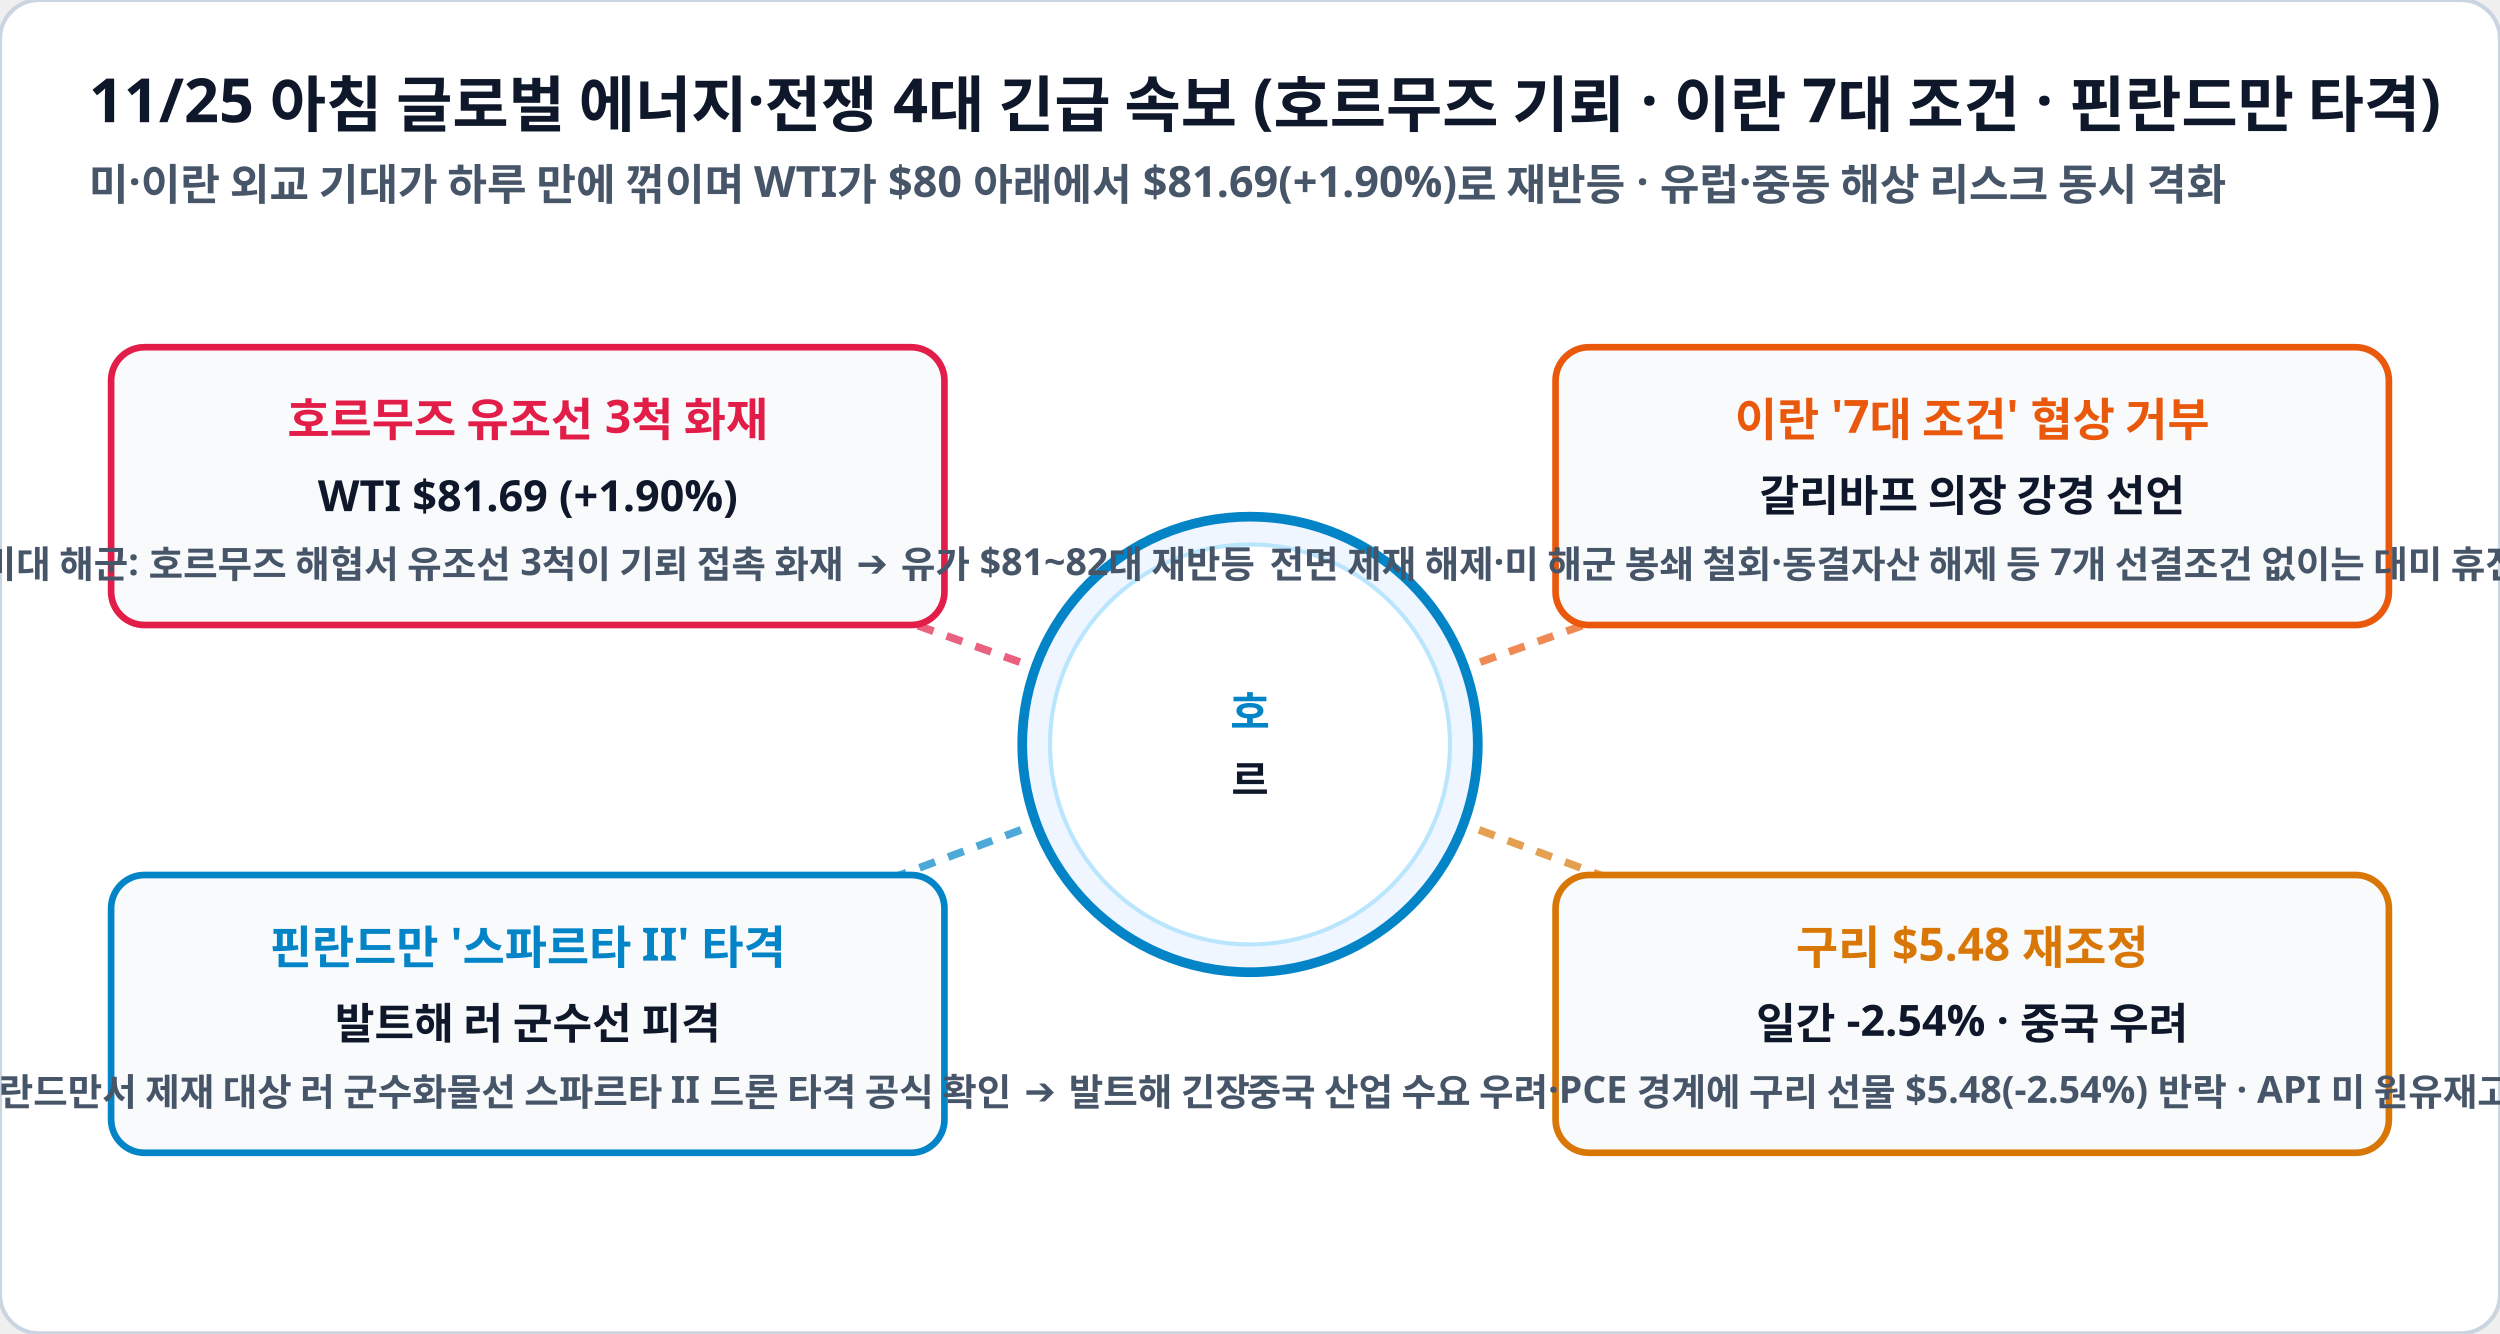
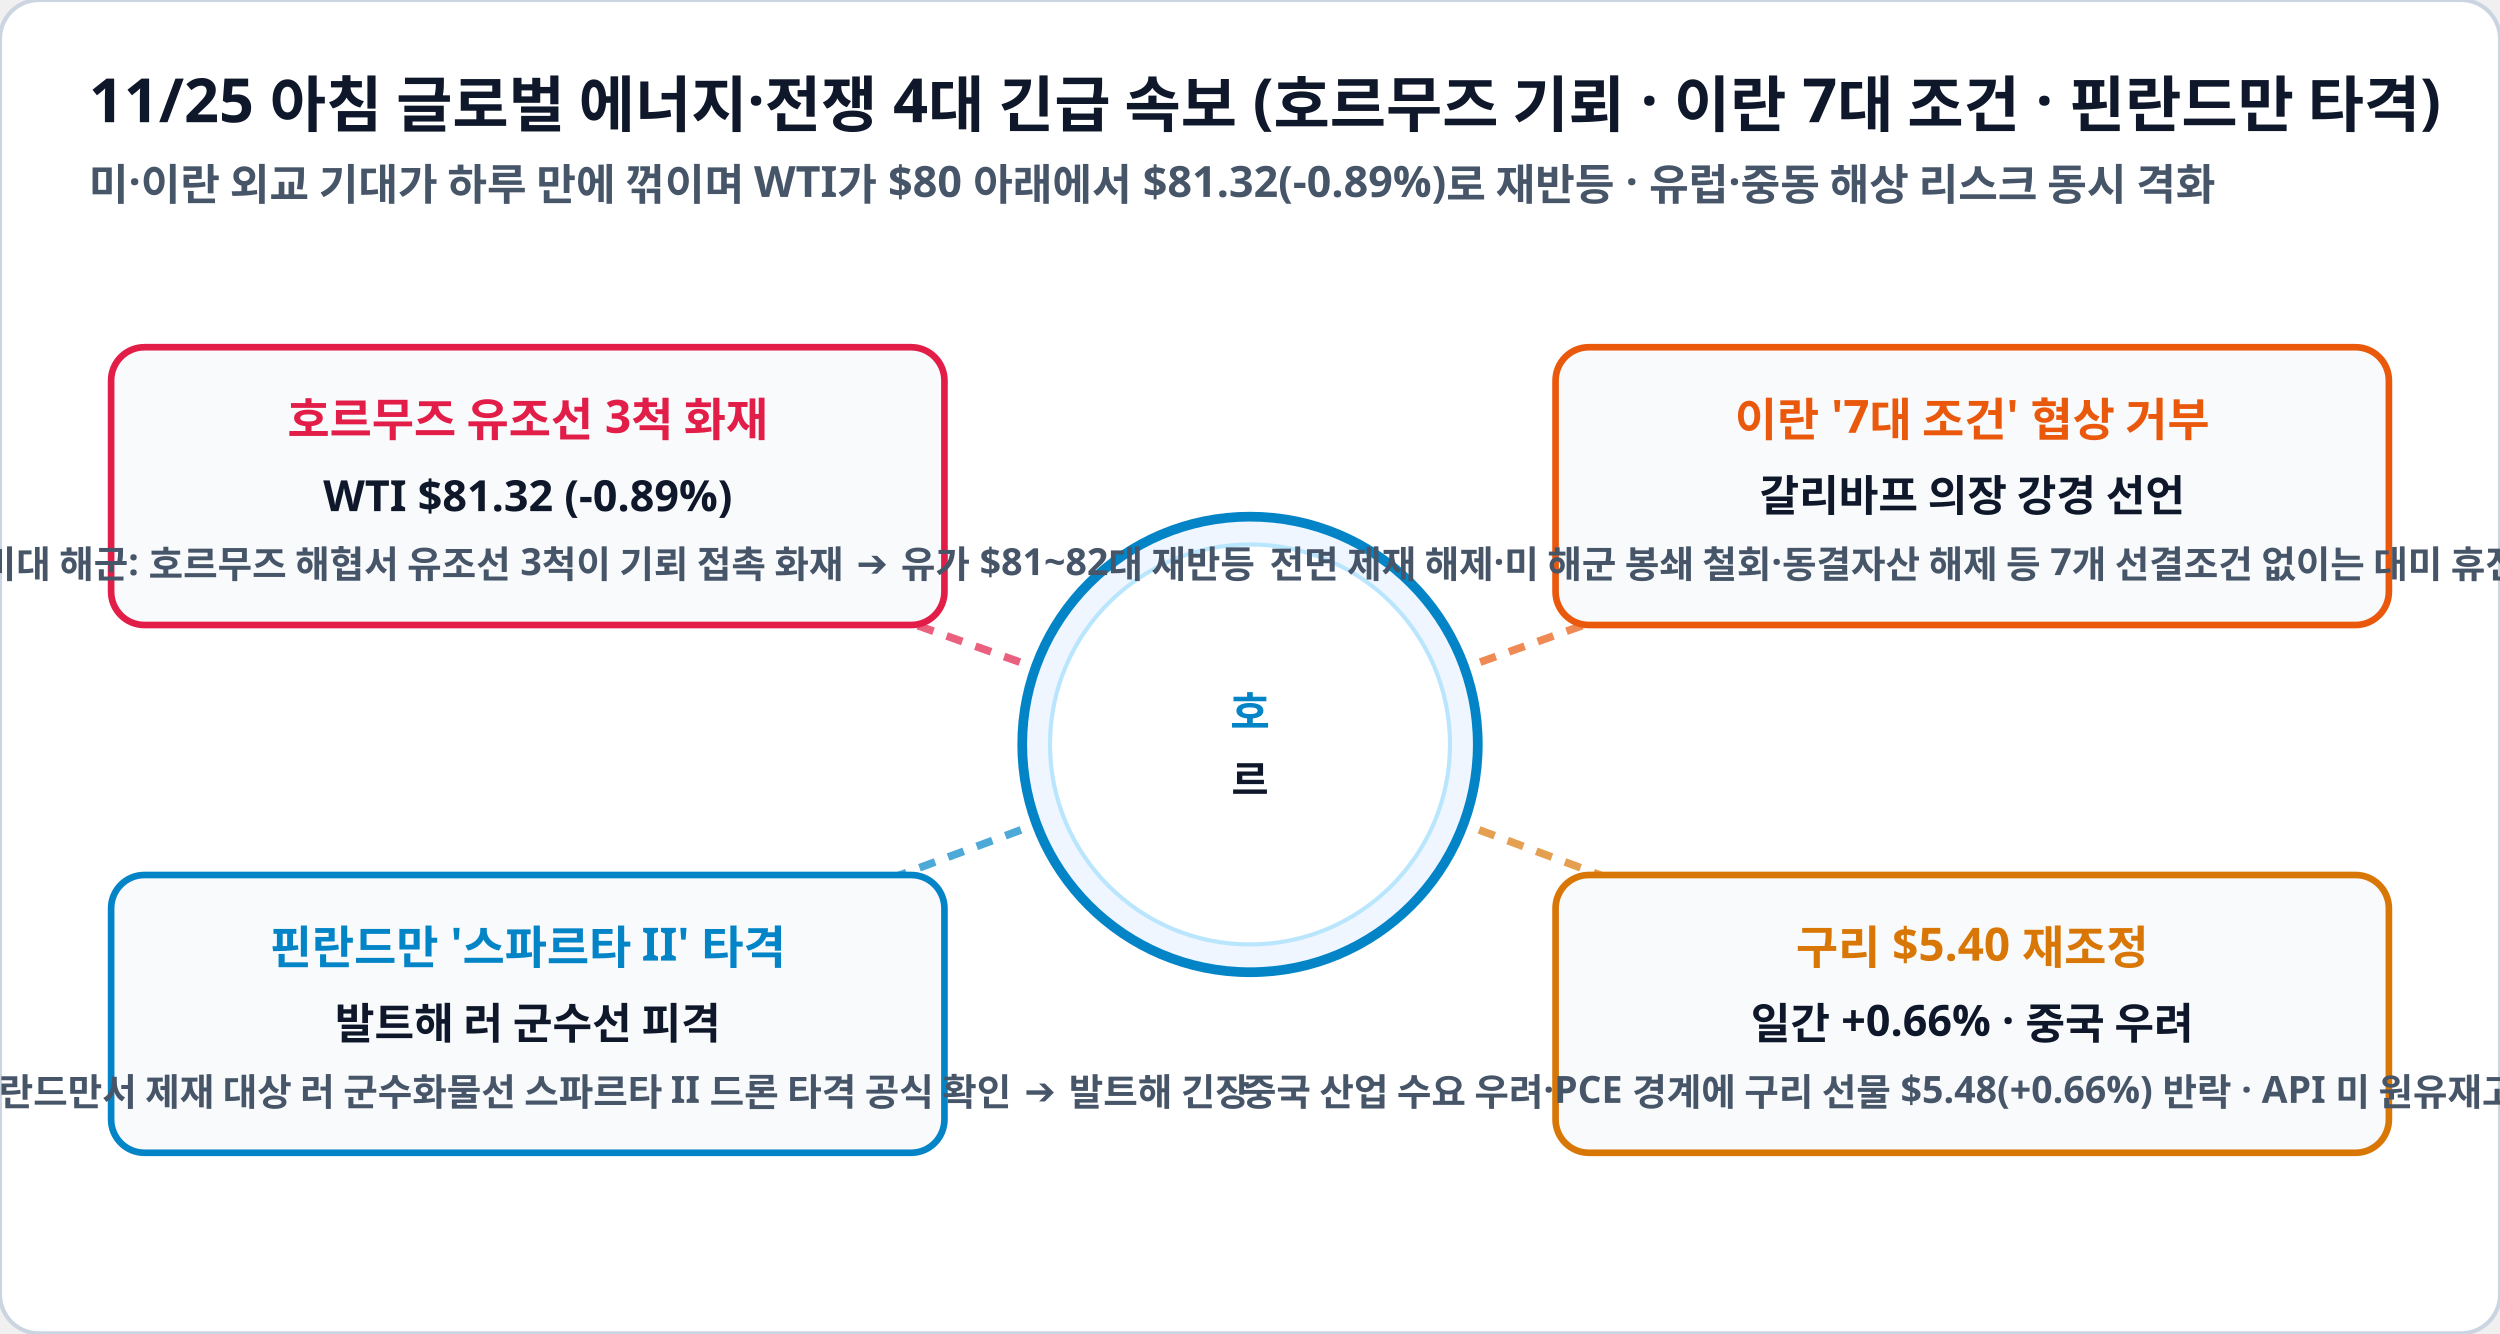
<svg xmlns="http://www.w3.org/2000/svg" viewBox="0 0 900 480" width="100%" height="100%">
  <rect width="900" height="480" rx="14" fill="#ffffff" stroke="#cbd5e1" stroke-width="1.5" />
  <text x="32" y="44" fill="#0f172a" font-family="Pretendard, sans-serif" font-size="22" font-weight="900">11/25 아침 글로벌 에너지·전쟁 4대 긴급 속보 (호르무즈 기뢰 · 이란 7대 조건 · 핀란드만 타격)</text>
-   <text x="32" y="72" fill="#475569" font-family="Pretendard, sans-serif" font-size="15.5" font-weight="600">미·이란 외교 기대가 하루 만에 꺾이며 WTI가 $80 아래에서 $81.69(+1.90%)로 재반등 · 유럽·중동 해상 리스크 동시 격화</text>
+   <text x="32" y="72" fill="#475569" font-family="Pretendard, sans-serif" font-size="15.5" font-weight="600">미·이란 외교 기대가 하루 만에 꺾이며 WTI가 $80 아래에서 $81.32(-0.89%)로 재반등 · 유럽·중동 해상 리스크 동시 격화</text>
  <line x1="450" y1="268" x2="190" y2="175" stroke="#e11d48" stroke-width="2.8" stroke-dasharray="6,5" opacity="0.7" />
  <line x1="450" y1="268" x2="710" y2="175" stroke="#ea580c" stroke-width="2.8" stroke-dasharray="6,5" opacity="0.7" />
  <line x1="450" y1="268" x2="190" y2="365" stroke="#0284c7" stroke-width="2.8" stroke-dasharray="6,5" opacity="0.7" />
  <line x1="450" y1="268" x2="710" y2="365" stroke="#d97706" stroke-width="2.8" stroke-dasharray="6,5" opacity="0.7" />
  <circle cx="450" cy="268" r="82" fill="#eff6ff" stroke="#0284c7" stroke-width="3.5" />
  <circle cx="450" cy="268" r="72" fill="#ffffff" stroke="#bae6fd" stroke-width="1.5" />
  <text x="450" y="262" fill="#0284c7" font-family="Pretendard, sans-serif" font-size="15.5" font-weight="900" text-anchor="middle">호</text>
  <text x="450" y="286" fill="#0f172a" font-family="Pretendard, sans-serif" font-size="14.5" font-weight="800" text-anchor="middle">르</text>
  <g>
    <rect x="40" y="125" width="300" height="100" rx="12" fill="#f8fafc" stroke="#e11d48" stroke-width="2.4" />
    <text x="190" y="157" fill="#e11d48" font-family="Pretendard, sans-serif" font-size="16.5" font-weight="900" text-anchor="middle">호르무즈 유조선 3척 화재</text>
-     <text x="190" y="184" fill="#0f172a" font-family="Pretendard, sans-serif" font-size="15.5" font-weight="800" text-anchor="middle">WTI $81.69 (+1.90%)</text>
+     <text x="190" y="184" fill="#0f172a" font-family="Pretendard, sans-serif" font-size="15.5" font-weight="800" text-anchor="middle">WTI $81.32 (-0.89%)</text>
    <text x="190" y="208" fill="#475569" font-family="Pretendard, sans-serif" font-size="13.5" font-weight="600" text-anchor="middle">이란 혁명수비대 해군: 호르무즈 해협서 유조선 3척이 기뢰 접촉 화재 ➔ 유가 $81~82대 재반등</text>
  </g>
  <g>
    <rect x="560" y="125" width="300" height="100" rx="12" fill="#f8fafc" stroke="#ea580c" stroke-width="2.4" />
    <text x="710" y="157" fill="#ea580c" font-family="Pretendard, sans-serif" font-size="16.5" font-weight="900" text-anchor="middle">이란 '7대 조건' 협상 거부</text>
    <text x="710" y="184" fill="#0f172a" font-family="Pretendard, sans-serif" font-size="15.5" font-weight="800" text-anchor="middle">갈리바프 의장 강경 선언</text>
    <text x="710" y="208" fill="#475569" font-family="Pretendard, sans-serif" font-size="13.5" font-weight="600" text-anchor="middle">전면 제재 해제·미 해군 봉쇄 철회·동결자산 해제 등 7개 선결조건 없이는 대미 휴전 협상 거부</text>
  </g>
  <g>
    <rect x="40" y="315" width="300" height="100" rx="12" fill="#f8fafc" stroke="#0284c7" stroke-width="2.4" />
    <text x="190" y="347" fill="#0284c7" font-family="Pretendard, sans-serif" font-size="16.5" font-weight="900" text-anchor="middle">핀란드만 '스파르타 II' 타격</text>
    <text x="190" y="374" fill="#0f172a" font-family="Pretendard, sans-serif" font-size="15.5" font-weight="800" text-anchor="middle">발트해 러 군수선 피격</text>
    <text x="190" y="398" fill="#475569" font-family="Pretendard, sans-serif" font-size="13.5" font-weight="600" text-anchor="middle">젤렌스키, 핀란드만서 제재 대상 러 군수화물선 스파르타 II 드론 타격 공식 확인 ➔ 발트해 긴장</text>
  </g>
  <g>
    <rect x="560" y="315" width="300" height="100" rx="12" fill="#f8fafc" stroke="#d97706" stroke-width="2.4" />
-     <text x="710" y="347" fill="#d97706" font-family="Pretendard, sans-serif" font-size="16.5" font-weight="900" text-anchor="middle">구리 $5.48 재조정</text>
-     <text x="710" y="374" fill="#0f172a" font-family="Pretendard, sans-serif" font-size="15.5" font-weight="800" text-anchor="middle">일간 -2.54% · 중국 우려</text>
-     <text x="710" y="398" fill="#475569" font-family="Pretendard, sans-serif" font-size="13.5" font-weight="600" text-anchor="middle">중국 산업 수요 우려·PCE 경계에 구리 선물 $5.48(-2.54%) 반락 · API 미 원유재고 +10만 배럴</text>
+     <text x="710" y="347" fill="#d97706" font-family="Pretendard, sans-serif" font-size="16.5" font-weight="900" text-anchor="middle">구리 $5.40 재조정</text>
+     <text x="710" y="374" fill="#0f172a" font-family="Pretendard, sans-serif" font-size="15.5" font-weight="800" text-anchor="middle">일간 +0.66% · 중국 우려</text>
+     <text x="710" y="398" fill="#475569" font-family="Pretendard, sans-serif" font-size="13.5" font-weight="600" text-anchor="middle">중국 산업 수요 우려·PCE 경계에 구리 선물 $5.48(+0.66%) 반락 · API 미 원유재고 +10만 배럴</text>
  </g>
</svg>
